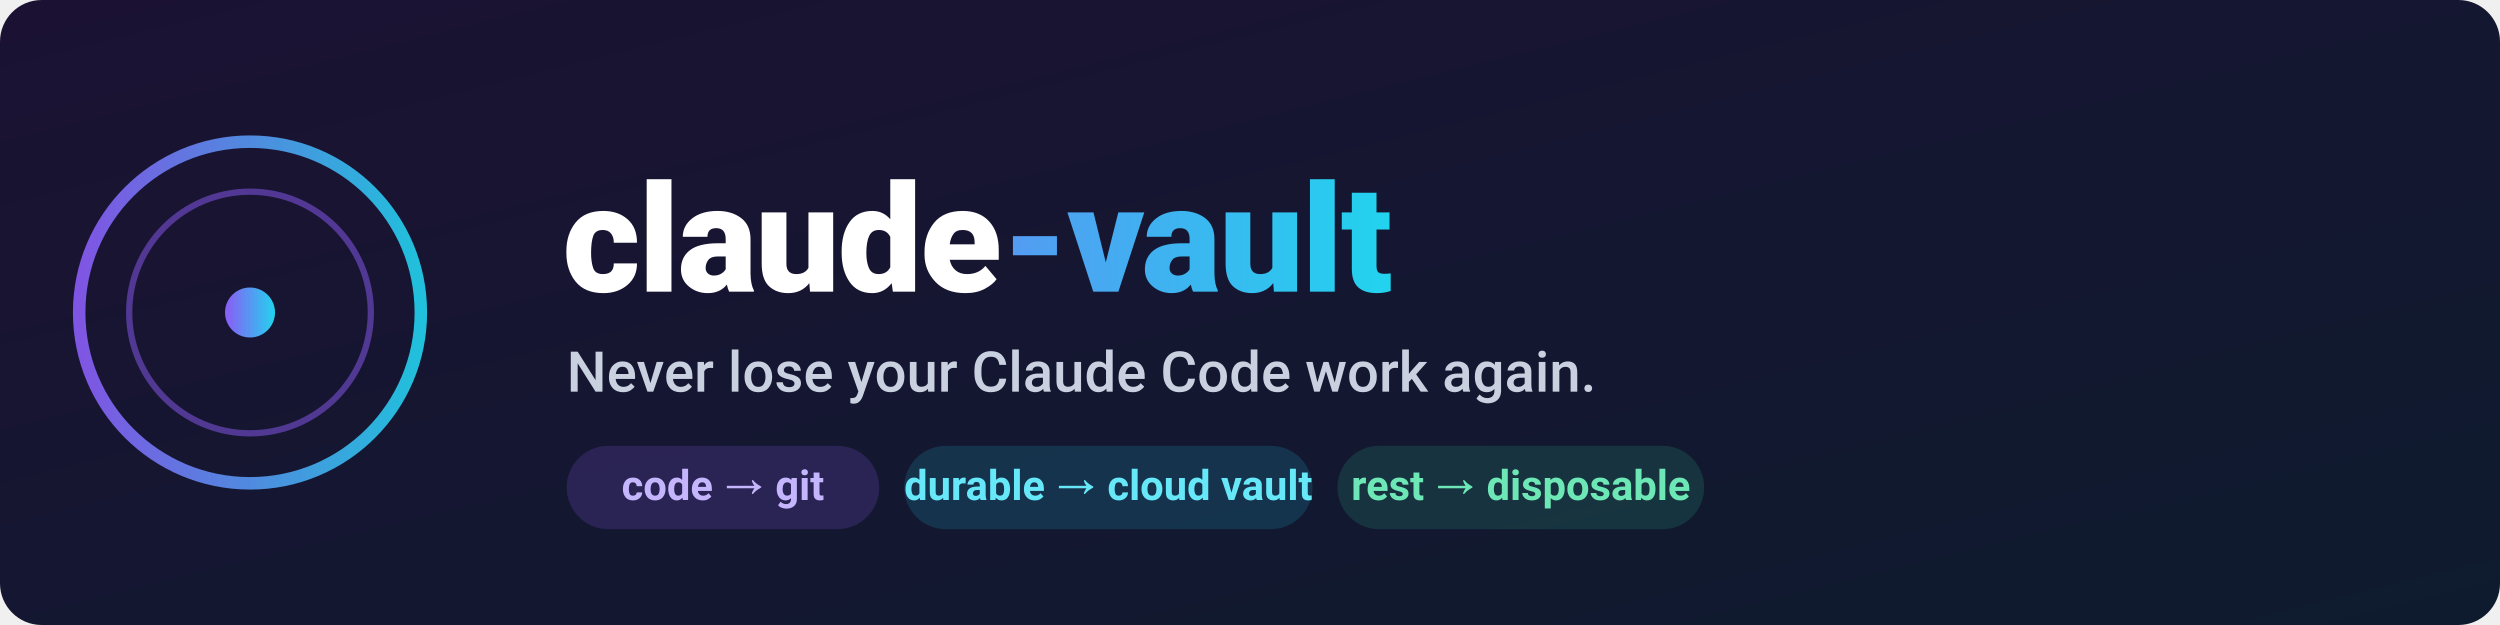
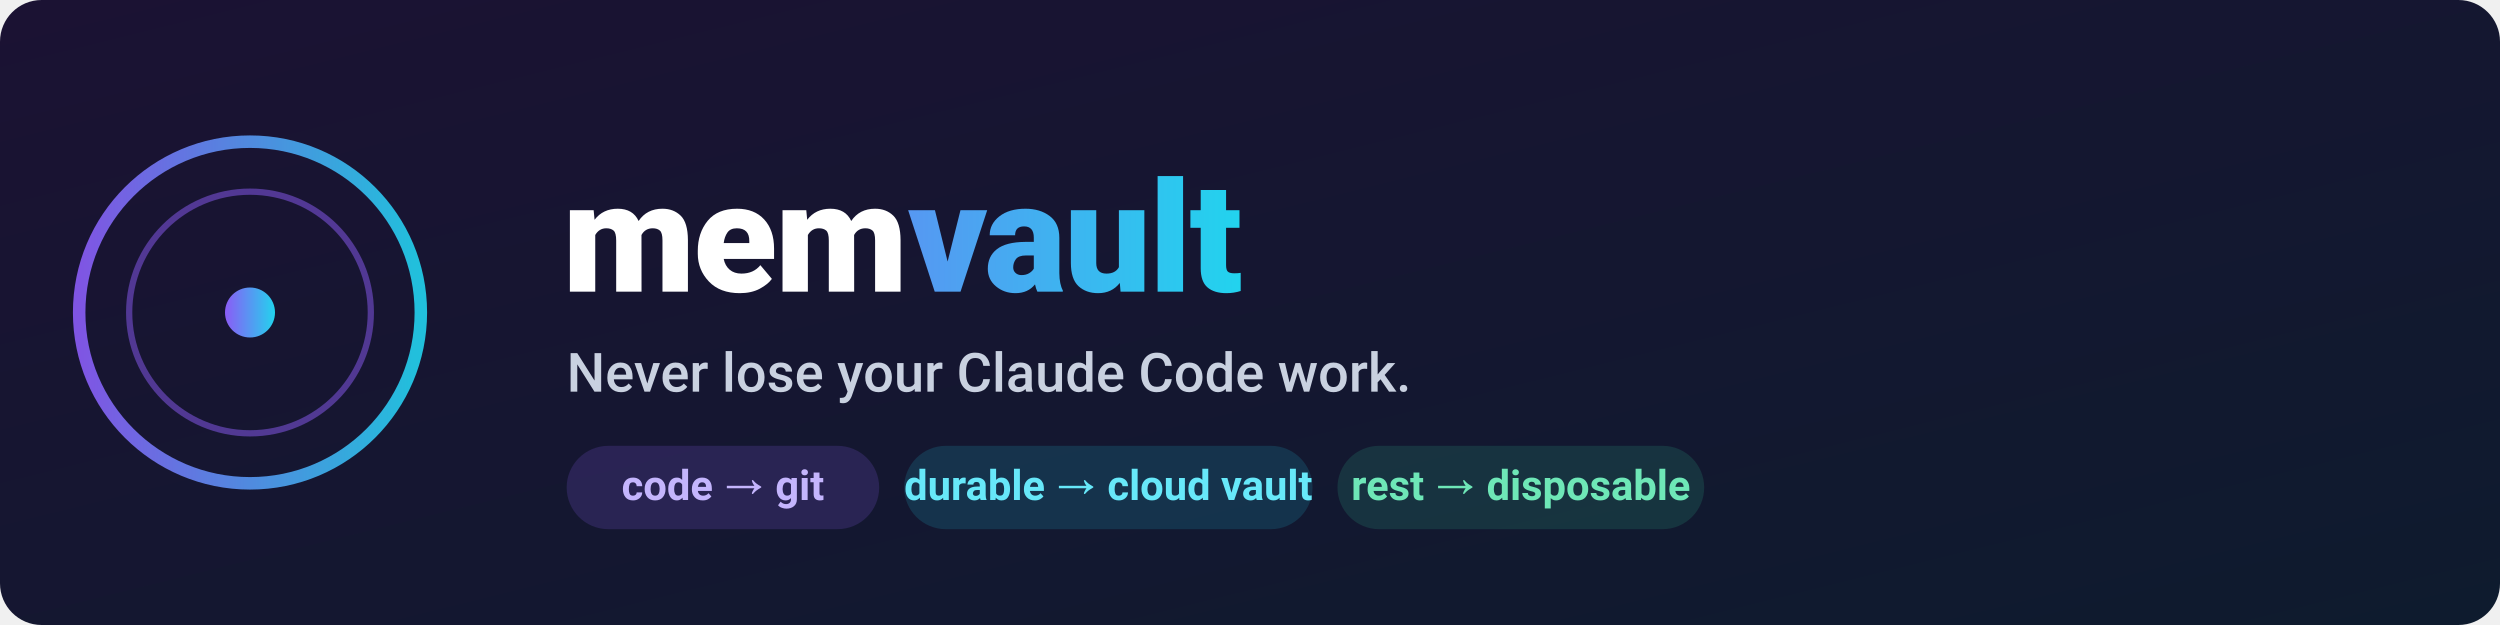
<svg xmlns="http://www.w3.org/2000/svg" viewBox="0 0 1200 300" width="1200" height="300" font-family="-apple-system, Segoe UI, Roboto, Helvetica, Arial, sans-serif">
  <defs>
    <linearGradient id="bg" x1="0" y1="0" x2="1" y2="1">
      <stop offset="0" stop-color="#1b1233" />
      <stop offset="1" stop-color="#0e1b2e" />
    </linearGradient>
    <linearGradient id="accent" x1="0" y1="0" x2="1" y2="0">
      <stop offset="0" stop-color="#8b5cf6" />
      <stop offset="1" stop-color="#22d3ee" />
    </linearGradient>
  </defs>
  <rect width="1200" height="300" rx="20" fill="url(#bg)" />
  <g transform="translate(120,150)">
    <circle r="82" fill="none" stroke="url(#accent)" stroke-width="6" opacity="0.9" />
    <circle r="58" fill="none" stroke="#8b5cf6" stroke-width="3" opacity="0.5" />
    <g stroke="url(#accent)" stroke-width="6" stroke-linecap="round">
      <line x1="0" y1="-82" x2="0" y2="-104" />
      <line x1="0" y1="82" x2="0" y2="104" />
      <line x1="-82" y1="0" x2="-104" y2="0" />
      <line x1="82" y1="0" x2="104" y2="0" />
    </g>
    <circle r="12" fill="url(#accent)" />
  </g>
-   <text x="270" y="140" font-size="72" font-weight="800" fill="#ffffff" letter-spacing="-1">claude<tspan fill="url(#accent)">-vault</tspan>
+   <text x="270" y="140" font-size="74" font-weight="800" fill="#ffffff" letter-spacing="-1">mem<tspan fill="url(#accent)">vault</tspan>
  </text>
-   <text x="272" y="188" font-size="27" font-weight="500" fill="#c9d1e0">Never lose your Claude Code work again.</text>
+   <text x="272" y="188" font-size="26" font-weight="500" fill="#c9d1e0">Never lose your Claude Code work.</text>
  <g font-size="20" font-weight="600">
    <rect x="272" y="214" width="150" height="40" rx="20" fill="#8b5cf6" opacity="0.18" />
    <text x="347" y="240" fill="#c4b5fd" text-anchor="middle">code → git</text>
    <rect x="434" y="214" width="196" height="40" rx="20" fill="#22d3ee" opacity="0.15" />
    <text x="532" y="240" fill="#67e8f9" text-anchor="middle">durable → cloud vault</text>
    <rect x="642" y="214" width="176" height="40" rx="20" fill="#34d399" opacity="0.15" />
    <text x="730" y="240" fill="#6ee7b7" text-anchor="middle">rest → disposable</text>
  </g>
</svg>
